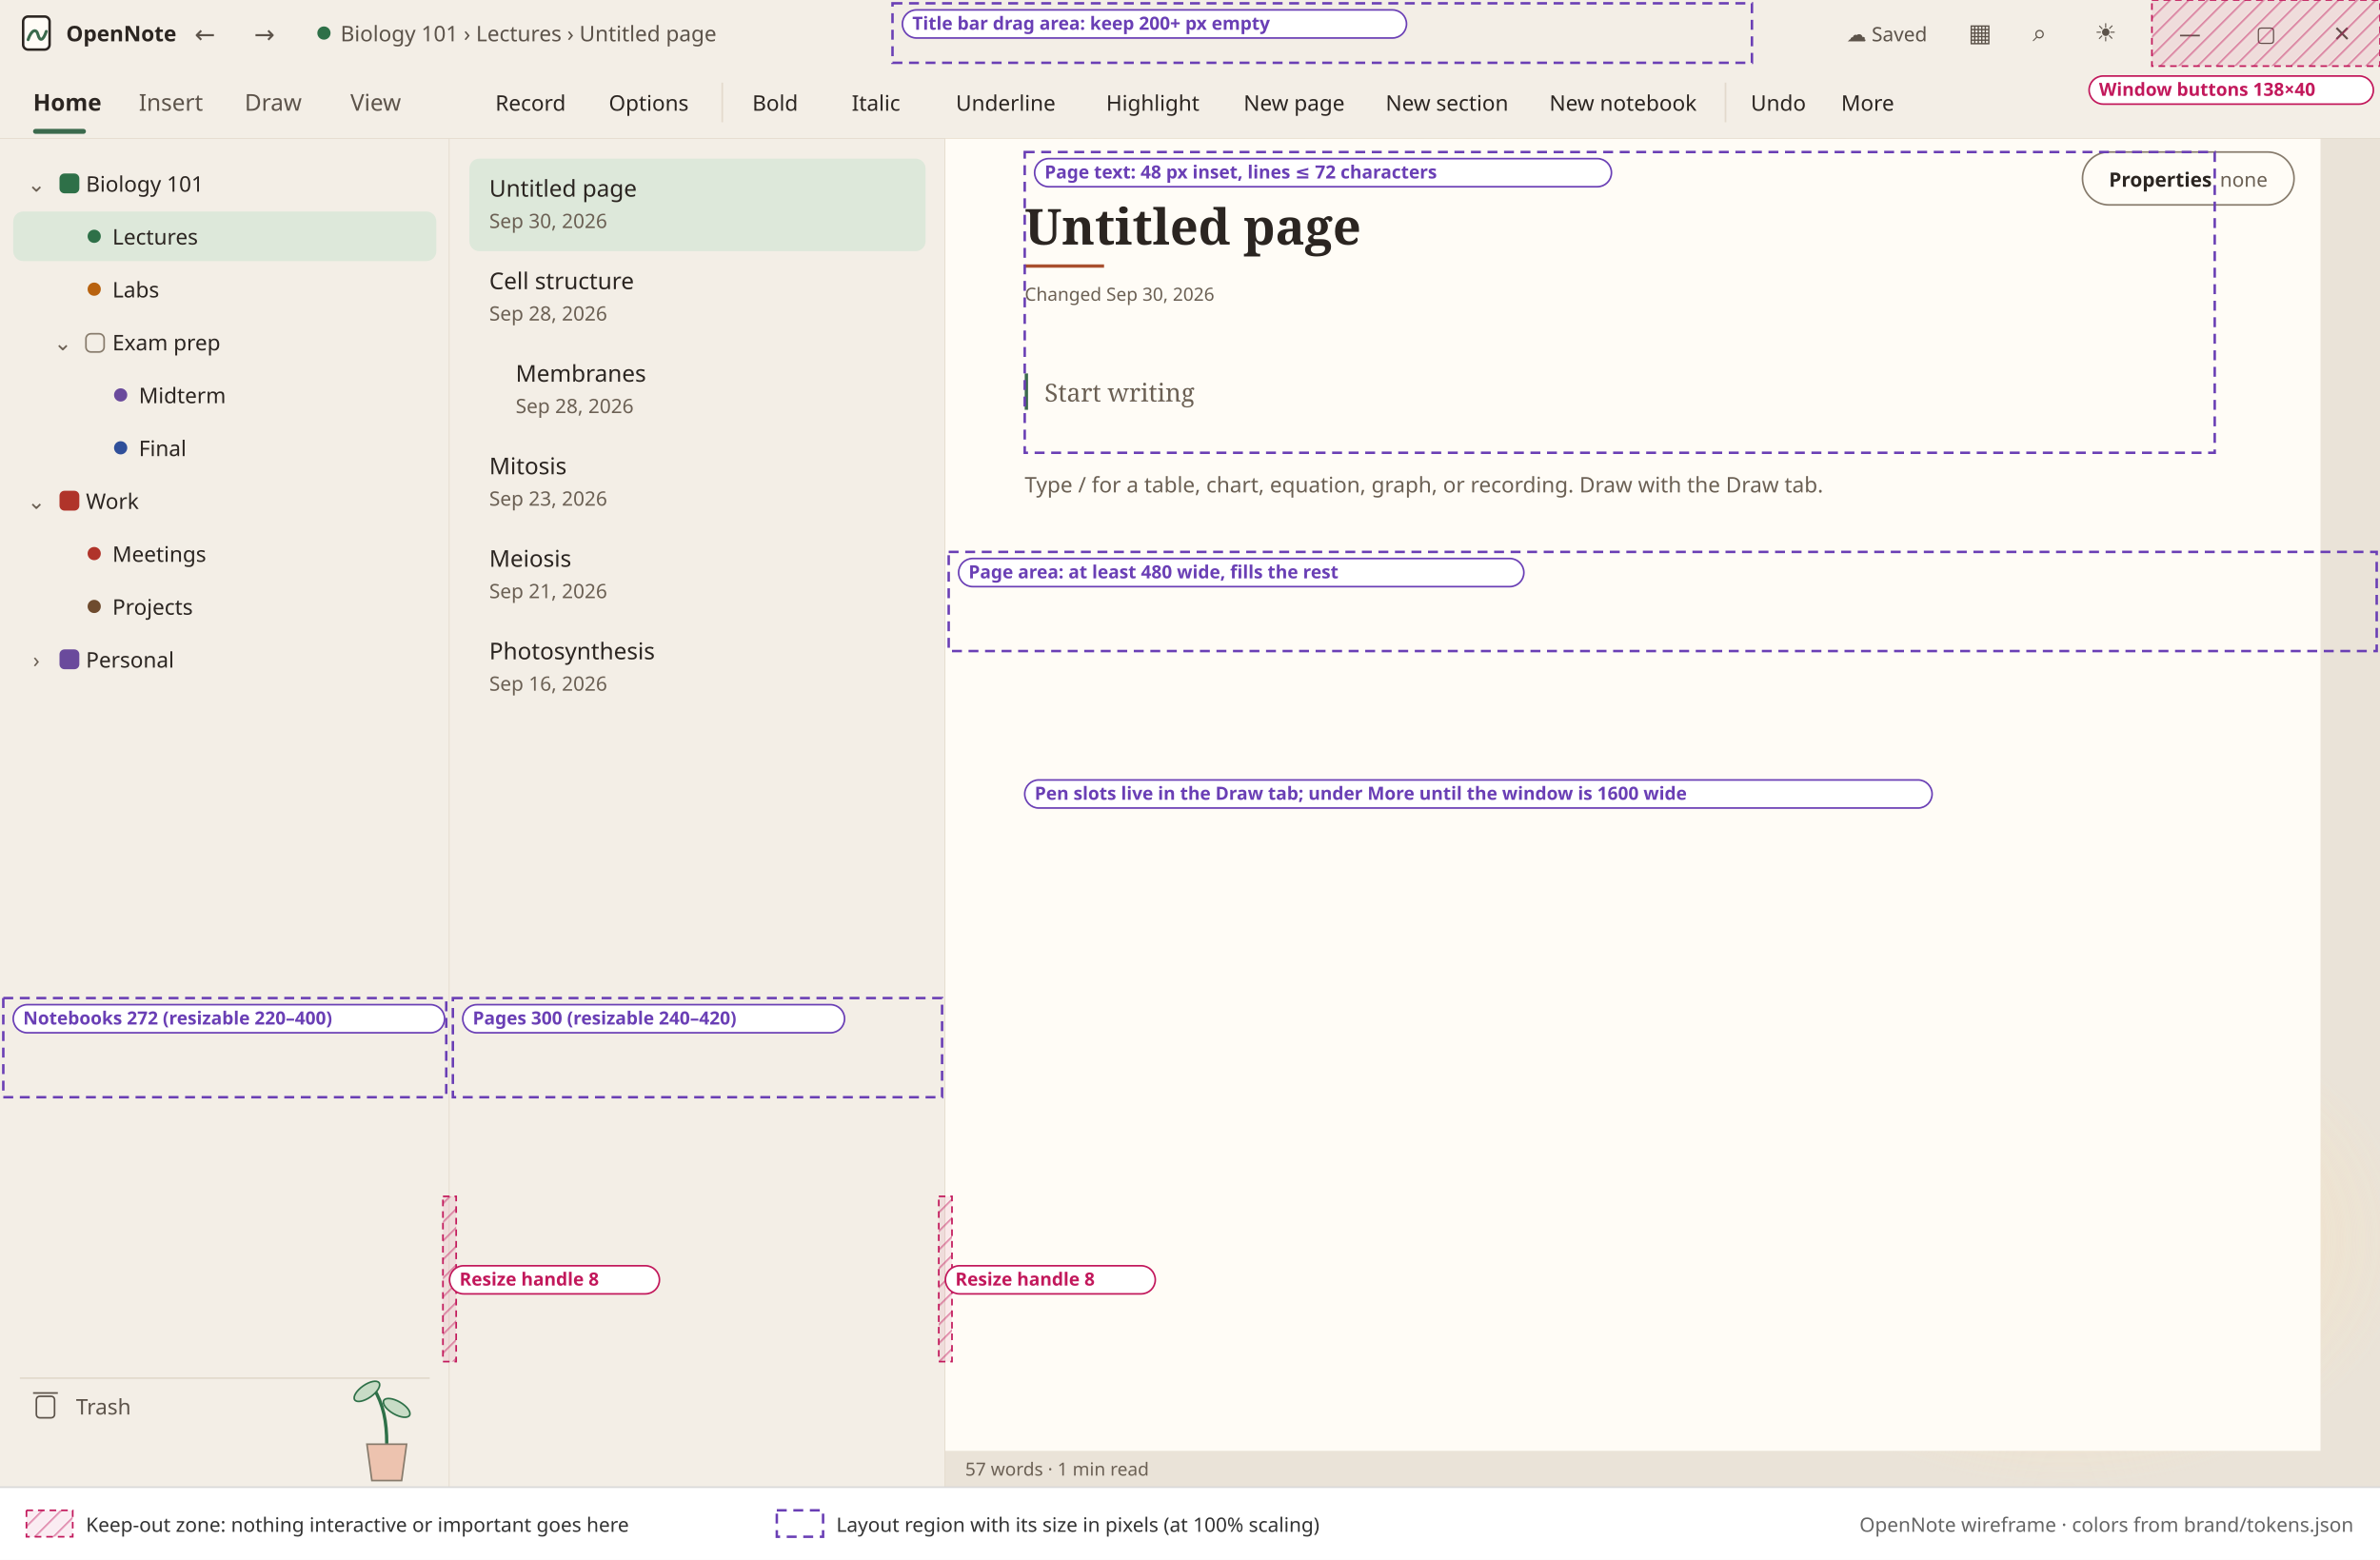
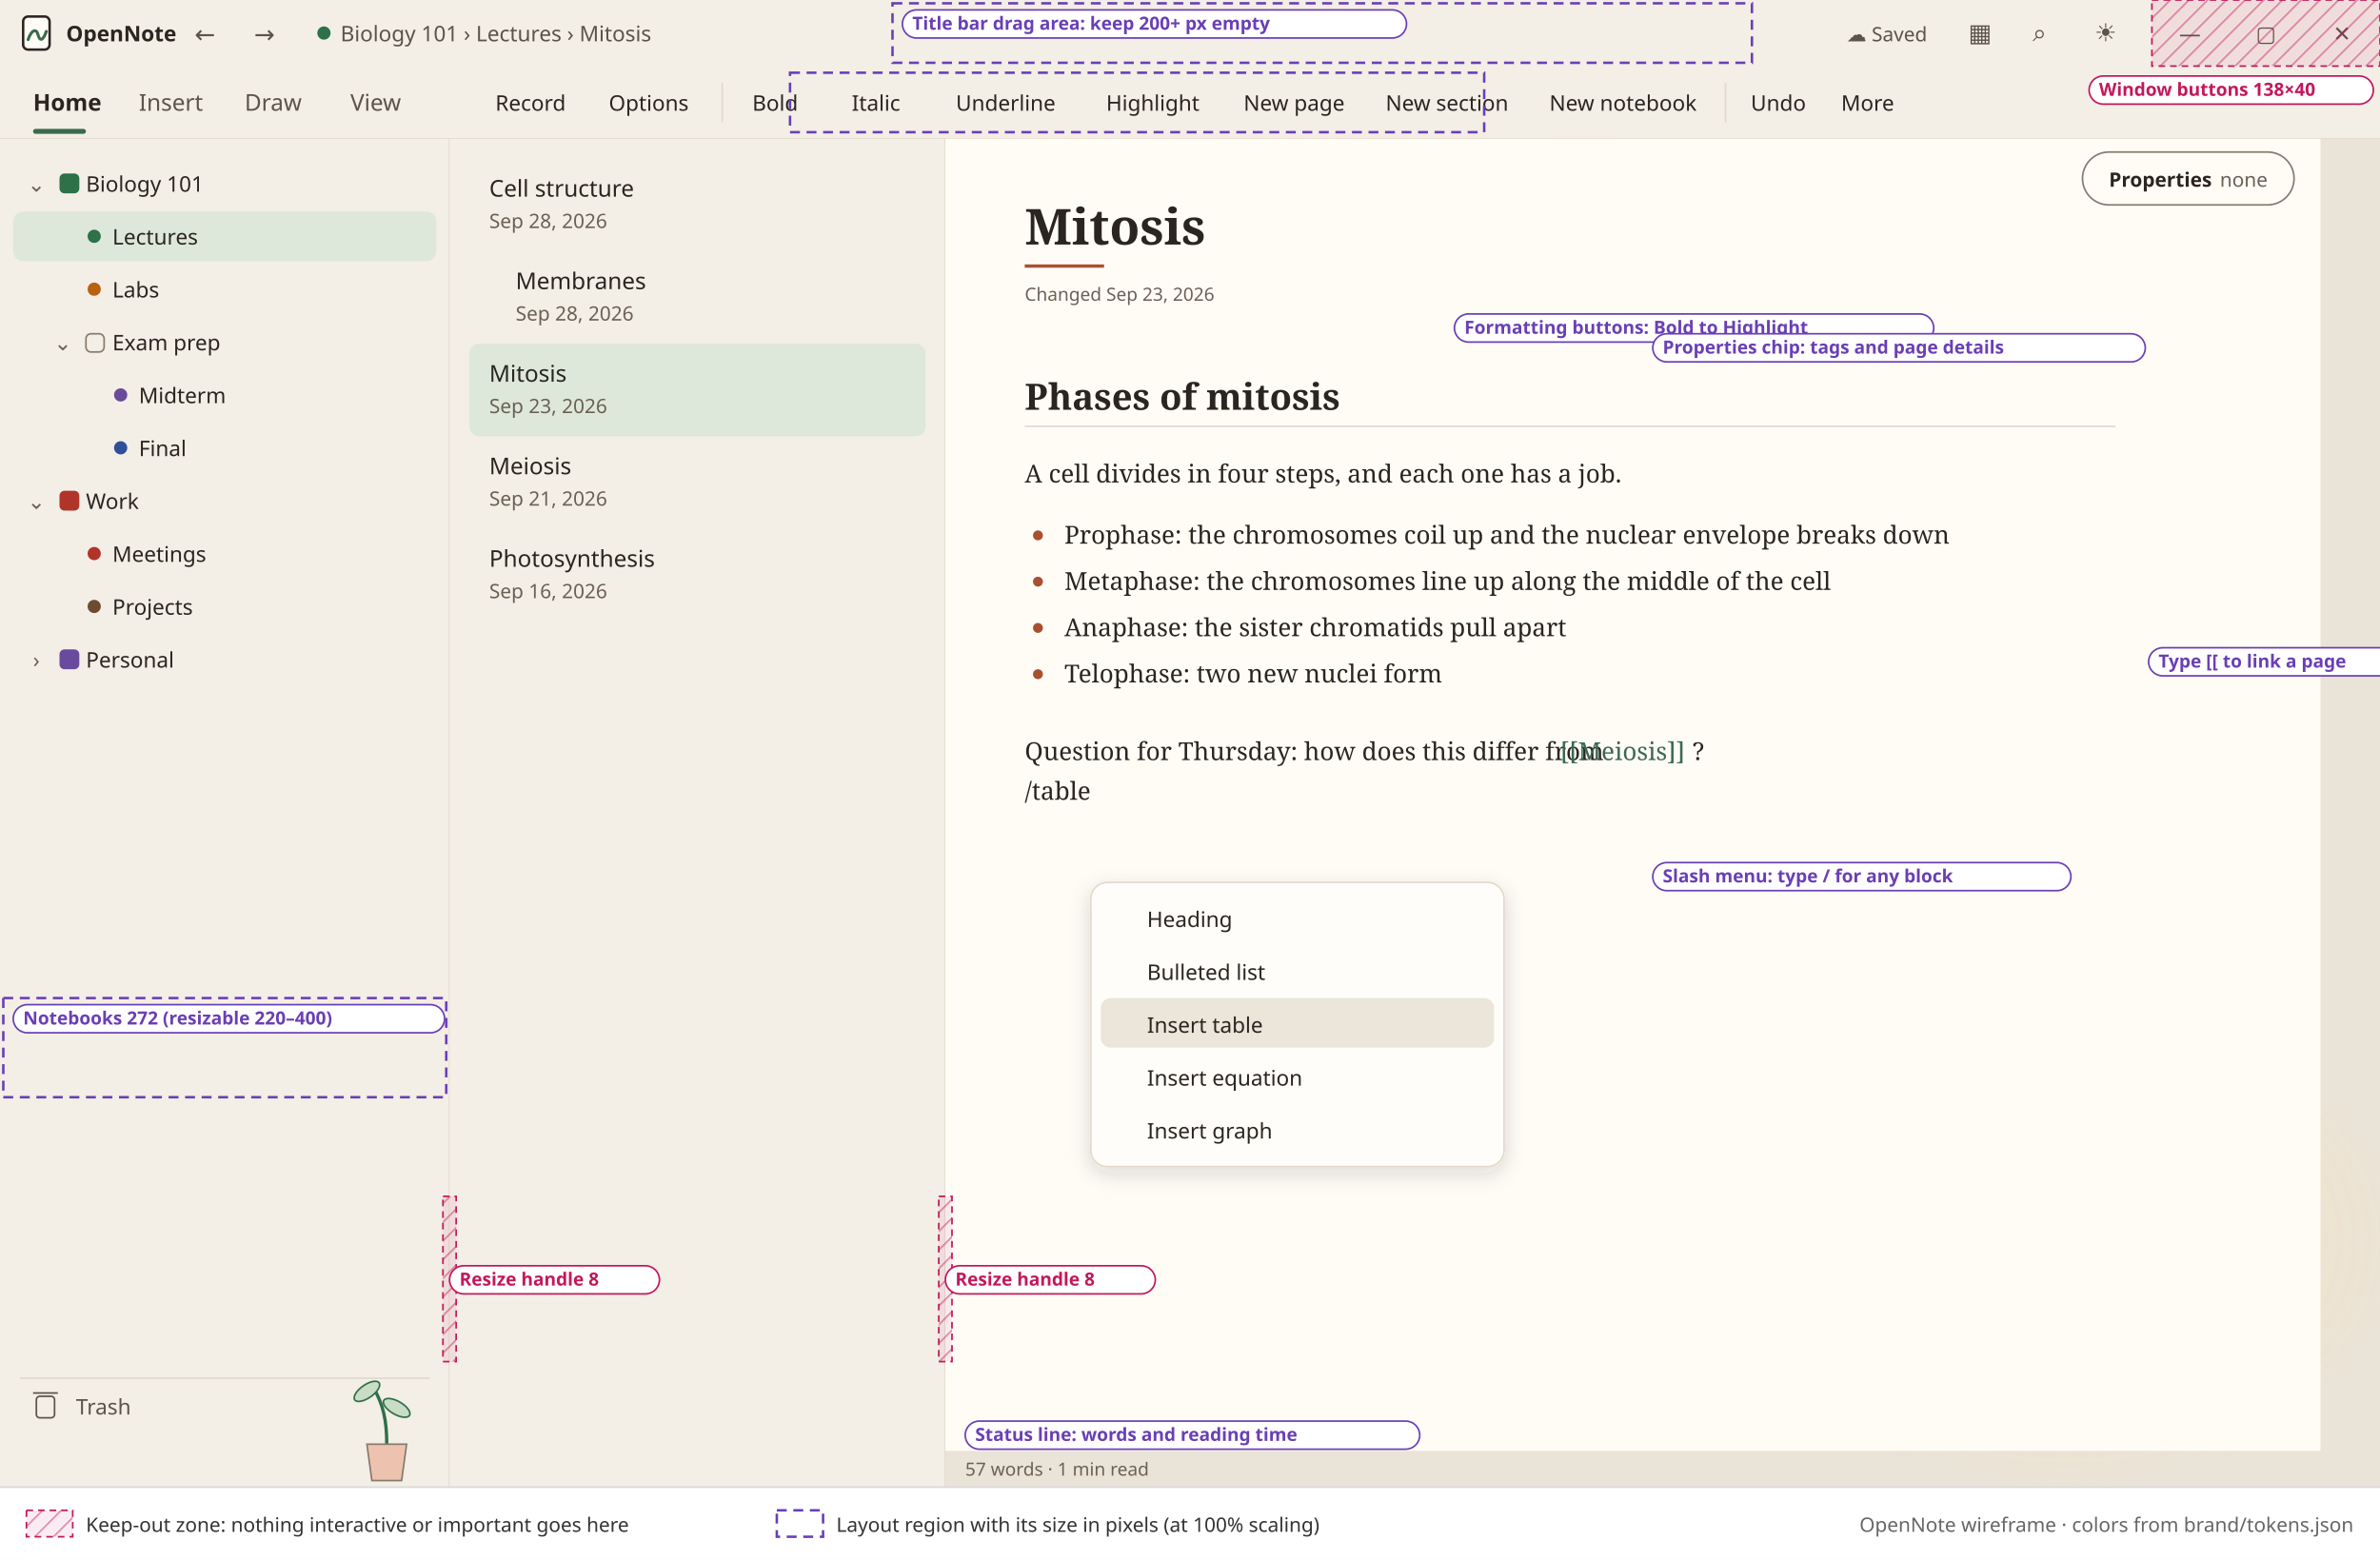
<svg xmlns="http://www.w3.org/2000/svg" viewBox="0 0 1440 944" width="1440" height="944" role="img">
  <defs>
    <pattern id="hatch" width="8" height="8" patternUnits="userSpaceOnUse" patternTransform="rotate(45)">
      <rect width="8" height="8" fill="#C2185B" fill-opacity="0.08" />
      <line x1="0" y1="0" x2="0" y2="8" stroke="#C2185B" stroke-opacity="0.45" stroke-width="2" />
    </pattern>
    <filter id="shadow" x="-10%" y="-10%" width="120%" height="130%">
      <feDropShadow dx="0" dy="4" stdDeviation="6" flood-color="#2B2521" flood-opacity="0.16" />
    </filter>
  </defs>
  <rect x="0" y="0" width="1440" height="900" rx="0" fill="#F3EEE6" />
  <rect x="0" y="0" width="1440" height="40" rx="0" fill="#F3EEE6" />
  <rect x="14" y="10" width="16" height="20" rx="3" fill="#FFFCF6" stroke="#2B2521" stroke-width="1.5" />
  <path d="M17 24c2-6 5-7 6-3s3 4 5-2" fill="none" stroke-linecap="round" stroke-linejoin="round" stroke="#3B6A4D" stroke-width="1.8" />
  <text x="40" y="25" font-size="13" font-weight="600" fill="#2B2521" text-anchor="start" font-family="'Atkinson Hyperlegible Next', 'Segoe UI', system-ui, sans-serif">OpenNote</text>
  <text x="124" y="26" font-size="15" font-weight="400" fill="#5C534A" text-anchor="middle" font-family="'Atkinson Hyperlegible Next', 'Segoe UI', system-ui, sans-serif">←</text>
  <text x="160" y="26" font-size="15" font-weight="400" fill="#5C534A" text-anchor="middle" font-family="'Atkinson Hyperlegible Next', 'Segoe UI', system-ui, sans-serif">→</text>
  <circle cx="196" cy="20" r="4" fill="#2E7048" />
-   <text x="206" y="25" font-size="13" font-weight="400" fill="#5C534A" text-anchor="start" font-family="'Atkinson Hyperlegible Next', 'Segoe UI', system-ui, sans-serif">Biology 101 › Lectures › Untitled page</text>
+   <text x="206" y="25" font-size="13" font-weight="400" fill="#5C534A" text-anchor="start" font-family="'Atkinson Hyperlegible Next', 'Segoe UI', system-ui, sans-serif">Biology 101 › Lectures › Mitosis</text>
  <text x="1166" y="25" font-size="12" font-weight="400" fill="#5C534A" text-anchor="end" font-family="'Atkinson Hyperlegible Next', 'Segoe UI', system-ui, sans-serif">☁ Saved</text>
  <text x="1198" y="25" font-size="15" font-weight="400" fill="#5C534A" text-anchor="middle" font-family="'Atkinson Hyperlegible Next', 'Segoe UI', system-ui, sans-serif">▦</text>
  <text x="1234" y="25" font-size="15" font-weight="400" fill="#5C534A" text-anchor="middle" font-family="'Atkinson Hyperlegible Next', 'Segoe UI', system-ui, sans-serif">⌕</text>
  <text x="1274" y="25" font-size="15" font-weight="400" fill="#5C534A" text-anchor="middle" font-family="'Atkinson Hyperlegible Next', 'Segoe UI', system-ui, sans-serif">☀</text>
  <text x="1325" y="25" font-size="13" font-weight="400" fill="#5C534A" text-anchor="middle" font-family="'Atkinson Hyperlegible Next', 'Segoe UI', system-ui, sans-serif">—</text>
  <text x="1371" y="25" font-size="13" font-weight="400" fill="#5C534A" text-anchor="middle" font-family="'Atkinson Hyperlegible Next', 'Segoe UI', system-ui, sans-serif">▢</text>
  <text x="1417" y="25" font-size="13" font-weight="400" fill="#5C534A" text-anchor="middle" font-family="'Atkinson Hyperlegible Next', 'Segoe UI', system-ui, sans-serif">✕</text>
  <rect x="0" y="40" width="1440" height="44" rx="0" fill="#F3EEE6" />
  <line x1="0" y1="84" x2="1440" y2="84" stroke="#E3DACC" />
  <text x="20" y="67" font-size="14" font-weight="600" fill="#2B2521" text-anchor="start" font-family="'Atkinson Hyperlegible Next', 'Segoe UI', system-ui, sans-serif">Home</text>
  <rect x="20" y="78" width="32" height="3" rx="1.5" fill="#3B6A4D" />
  <text x="84" y="67" font-size="14" font-weight="400" fill="#5C534A" text-anchor="start" font-family="'Atkinson Hyperlegible Next', 'Segoe UI', system-ui, sans-serif">Insert</text>
  <text x="148" y="67" font-size="14" font-weight="400" fill="#5C534A" text-anchor="start" font-family="'Atkinson Hyperlegible Next', 'Segoe UI', system-ui, sans-serif">Draw</text>
  <text x="212" y="67" font-size="14" font-weight="400" fill="#5C534A" text-anchor="start" font-family="'Atkinson Hyperlegible Next', 'Segoe UI', system-ui, sans-serif">View</text>
  <g data-fit="6" data-center="both">
    <rect x="290" y="48" width="62" height="28" rx="8" fill="none" />
    <text x="321" y="67" font-size="13" font-weight="400" fill="#2B2521" text-anchor="middle" font-family="'Atkinson Hyperlegible Next', 'Segoe UI', system-ui, sans-serif">Record</text>
  </g>
  <g data-fit="6" data-center="both">
    <rect x="358" y="48" width="69" height="28" rx="8" fill="none" />
    <text x="392.5" y="67" font-size="13" font-weight="400" fill="#2B2521" text-anchor="middle" font-family="'Atkinson Hyperlegible Next', 'Segoe UI', system-ui, sans-serif">Options</text>
  </g>
  <line x1="437" y1="50" x2="437" y2="74" stroke="#E3DACC" />
  <g data-fit="6" data-center="both">
    <rect x="445" y="48" width="48" height="28" rx="8" fill="none" />
    <text x="469" y="67" font-size="13" font-weight="400" fill="#2B2521" text-anchor="middle" font-family="'Atkinson Hyperlegible Next', 'Segoe UI', system-ui, sans-serif">Bold</text>
  </g>
  <g data-fit="6" data-center="both">
    <rect x="499" y="48" width="62" height="28" rx="8" fill="none" />
    <text x="530" y="67" font-size="13" font-weight="400" fill="#2B2521" text-anchor="middle" font-family="'Atkinson Hyperlegible Next', 'Segoe UI', system-ui, sans-serif">Italic</text>
  </g>
  <g data-fit="6" data-center="both">
    <rect x="567" y="48" width="83" height="28" rx="8" fill="none" />
    <text x="608.5" y="67" font-size="13" font-weight="400" fill="#2B2521" text-anchor="middle" font-family="'Atkinson Hyperlegible Next', 'Segoe UI', system-ui, sans-serif">Underline</text>
  </g>
  <g data-fit="6" data-center="both">
    <rect x="656" y="48" width="83" height="28" rx="8" fill="none" />
    <text x="697.5" y="67" font-size="13" font-weight="400" fill="#2B2521" text-anchor="middle" font-family="'Atkinson Hyperlegible Next', 'Segoe UI', system-ui, sans-serif">Highlight</text>
  </g>
  <g data-fit="6" data-center="both">
    <rect x="745" y="48" width="76" height="28" rx="8" fill="none" />
    <text x="783" y="67" font-size="13" font-weight="400" fill="#2B2521" text-anchor="middle" font-family="'Atkinson Hyperlegible Next', 'Segoe UI', system-ui, sans-serif">New page</text>
  </g>
  <g data-fit="6" data-center="both">
    <rect x="827" y="48" width="97" height="28" rx="8" fill="none" />
    <text x="875.5" y="67" font-size="13" font-weight="400" fill="#2B2521" text-anchor="middle" font-family="'Atkinson Hyperlegible Next', 'Segoe UI', system-ui, sans-serif">New section</text>
  </g>
  <g data-fit="6" data-center="both">
    <rect x="930" y="48" width="104" height="28" rx="8" fill="none" />
    <text x="982" y="67" font-size="13" font-weight="400" fill="#2B2521" text-anchor="middle" font-family="'Atkinson Hyperlegible Next', 'Segoe UI', system-ui, sans-serif">New notebook</text>
  </g>
  <line x1="1044" y1="50" x2="1044" y2="74" stroke="#E3DACC" />
  <g data-fit="6" data-center="both">
    <rect x="1052" y="48" width="48" height="28" rx="8" fill="none" />
    <text x="1076" y="67" font-size="13" font-weight="400" fill="#2B2521" text-anchor="middle" font-family="'Atkinson Hyperlegible Next', 'Segoe UI', system-ui, sans-serif">Undo</text>
  </g>
  <g data-fit="6" data-center="both">
    <rect x="1106" y="48" width="48" height="28" rx="8" fill="none" />
    <text x="1130" y="67" font-size="13" font-weight="400" fill="#2B2521" text-anchor="middle" font-family="'Atkinson Hyperlegible Next', 'Segoe UI', system-ui, sans-serif">More</text>
  </g>
  <rect x="0" y="84" width="272" height="816" rx="0" fill="#F3EEE6" />
  <line x1="272" y1="84" x2="272" y2="900" stroke="#E3DACC" />
  <text x="22" y="116" font-size="13" font-weight="400" fill="#6B6054" text-anchor="middle" font-family="'Atkinson Hyperlegible Next', 'Segoe UI', system-ui, sans-serif">⌄</text>
  <rect x="36" y="105" width="12" height="12" rx="3" fill="#2E7048" />
  <text x="52" y="116" font-size="13" font-weight="400" fill="#2B2521" text-anchor="start" font-family="'Atkinson Hyperlegible Next', 'Segoe UI', system-ui, sans-serif">Biology 101</text>
  <rect x="8" y="128" width="256" height="30" rx="6" fill="#DDE8DA" />
  <circle cx="57" cy="143" r="4" fill="#2E7048" />
  <text x="68" y="148" font-size="13" font-weight="400" fill="#2B2521" text-anchor="start" font-family="'Atkinson Hyperlegible Next', 'Segoe UI', system-ui, sans-serif">Lectures</text>
  <circle cx="57" cy="175" r="4" fill="#B8620F" />
  <text x="68" y="180" font-size="13" font-weight="400" fill="#2B2521" text-anchor="start" font-family="'Atkinson Hyperlegible Next', 'Segoe UI', system-ui, sans-serif">Labs</text>
  <text x="38" y="212" font-size="13" font-weight="400" fill="#6B6054" text-anchor="middle" font-family="'Atkinson Hyperlegible Next', 'Segoe UI', system-ui, sans-serif">⌄</text>
  <rect x="52" y="202" width="11" height="11" rx="3" fill="none" stroke="#877B6C" stroke-width="1" />
  <text x="68" y="212" font-size="13" font-weight="400" fill="#2B2521" text-anchor="start" font-family="'Atkinson Hyperlegible Next', 'Segoe UI', system-ui, sans-serif">Exam prep</text>
  <circle cx="73" cy="239" r="4" fill="#6A4A9C" />
  <text x="84" y="244" font-size="13" font-weight="400" fill="#2B2521" text-anchor="start" font-family="'Atkinson Hyperlegible Next', 'Segoe UI', system-ui, sans-serif">Midterm</text>
  <circle cx="73" cy="271" r="4" fill="#2F4F9A" />
  <text x="84" y="276" font-size="13" font-weight="400" fill="#2B2521" text-anchor="start" font-family="'Atkinson Hyperlegible Next', 'Segoe UI', system-ui, sans-serif">Final</text>
  <text x="22" y="308" font-size="13" font-weight="400" fill="#6B6054" text-anchor="middle" font-family="'Atkinson Hyperlegible Next', 'Segoe UI', system-ui, sans-serif">⌄</text>
  <rect x="36" y="297" width="12" height="12" rx="3" fill="#B0342A" />
  <text x="52" y="308" font-size="13" font-weight="400" fill="#2B2521" text-anchor="start" font-family="'Atkinson Hyperlegible Next', 'Segoe UI', system-ui, sans-serif">Work</text>
  <circle cx="57" cy="335" r="4" fill="#B0342A" />
  <text x="68" y="340" font-size="13" font-weight="400" fill="#2B2521" text-anchor="start" font-family="'Atkinson Hyperlegible Next', 'Segoe UI', system-ui, sans-serif">Meetings</text>
  <circle cx="57" cy="367" r="4" fill="#6E4B2E" />
  <text x="68" y="372" font-size="13" font-weight="400" fill="#2B2521" text-anchor="start" font-family="'Atkinson Hyperlegible Next', 'Segoe UI', system-ui, sans-serif">Projects</text>
  <text x="22" y="404" font-size="13" font-weight="400" fill="#6B6054" text-anchor="middle" font-family="'Atkinson Hyperlegible Next', 'Segoe UI', system-ui, sans-serif">›</text>
  <rect x="36" y="393" width="12" height="12" rx="3" fill="#6A4A9C" />
  <text x="52" y="404" font-size="13" font-weight="400" fill="#2B2521" text-anchor="start" font-family="'Atkinson Hyperlegible Next', 'Segoe UI', system-ui, sans-serif">Personal</text>
  <line x1="12" y1="834" x2="260" y2="834" stroke="#E3DACC" />
  <rect x="22" y="845" width="11" height="13" rx="2" fill="none" stroke="#5C534A" stroke-width="1" />
  <line x1="20" y1="843" x2="35" y2="843" stroke="#5C534A" />
  <text x="46" y="856" font-size="13" font-weight="400" fill="#5C534A" text-anchor="start" font-family="'Atkinson Hyperlegible Next', 'Segoe UI', system-ui, sans-serif">Trash</text>
  <path d="M234 874c0-14-2-24-8-34" fill="none" stroke-linecap="round" stroke-linejoin="round" stroke="#2E7048" stroke-width="2" />
  <ellipse cx="222" cy="842" rx="9" ry="4" transform="rotate(-35 222 842)" fill="#C8DCC6" stroke="#2E7048" />
  <ellipse cx="240" cy="852" rx="9" ry="4" transform="rotate(30 240 852)" fill="#C8DCC6" stroke="#2E7048" />
  <path d="M222 874h24l-3 22h-18z" fill="#EDC3AF" stroke="#877B6C" />
  <rect x="272" y="84" width="300" height="816" rx="0" fill="#F3EEE6" />
  <line x1="572" y1="84" x2="572" y2="900" stroke="#E3DACC" />
-   <rect x="284" y="96" width="276" height="56" rx="6" fill="#DDE8DA" />
-   <text x="296" y="119" font-size="14" font-weight="500" fill="#2B2521" text-anchor="start" font-family="'Atkinson Hyperlegible Next', 'Segoe UI', system-ui, sans-serif">Untitled page</text>
-   <text x="296" y="138" font-size="12" font-weight="400" fill="#6B6054" text-anchor="start" font-family="'Atkinson Hyperlegible Next', 'Segoe UI', system-ui, sans-serif">Sep 30, 2026</text>
-   <text x="296" y="175" font-size="14" font-weight="500" fill="#2B2521" text-anchor="start" font-family="'Atkinson Hyperlegible Next', 'Segoe UI', system-ui, sans-serif">Cell structure</text>
-   <text x="296" y="194" font-size="12" font-weight="400" fill="#6B6054" text-anchor="start" font-family="'Atkinson Hyperlegible Next', 'Segoe UI', system-ui, sans-serif">Sep 28, 2026</text>
-   <text x="312" y="231" font-size="14" font-weight="500" fill="#2B2521" text-anchor="start" font-family="'Atkinson Hyperlegible Next', 'Segoe UI', system-ui, sans-serif">Membranes</text>
-   <text x="312" y="250" font-size="12" font-weight="400" fill="#6B6054" text-anchor="start" font-family="'Atkinson Hyperlegible Next', 'Segoe UI', system-ui, sans-serif">Sep 28, 2026</text>
-   <text x="296" y="287" font-size="14" font-weight="500" fill="#2B2521" text-anchor="start" font-family="'Atkinson Hyperlegible Next', 'Segoe UI', system-ui, sans-serif">Mitosis</text>
-   <text x="296" y="306" font-size="12" font-weight="400" fill="#6B6054" text-anchor="start" font-family="'Atkinson Hyperlegible Next', 'Segoe UI', system-ui, sans-serif">Sep 23, 2026</text>
-   <text x="296" y="343" font-size="14" font-weight="500" fill="#2B2521" text-anchor="start" font-family="'Atkinson Hyperlegible Next', 'Segoe UI', system-ui, sans-serif">Meiosis</text>
-   <text x="296" y="362" font-size="12" font-weight="400" fill="#6B6054" text-anchor="start" font-family="'Atkinson Hyperlegible Next', 'Segoe UI', system-ui, sans-serif">Sep 21, 2026</text>
-   <text x="296" y="399" font-size="14" font-weight="500" fill="#2B2521" text-anchor="start" font-family="'Atkinson Hyperlegible Next', 'Segoe UI', system-ui, sans-serif">Photosynthesis</text>
-   <text x="296" y="418" font-size="12" font-weight="400" fill="#6B6054" text-anchor="start" font-family="'Atkinson Hyperlegible Next', 'Segoe UI', system-ui, sans-serif">Sep 16, 2026</text>
+   <text x="296" y="119" font-size="14" font-weight="500" fill="#2B2521" text-anchor="start" font-family="'Atkinson Hyperlegible Next', 'Segoe UI', system-ui, sans-serif">Cell structure</text>
+   <text x="296" y="138" font-size="12" font-weight="400" fill="#6B6054" text-anchor="start" font-family="'Atkinson Hyperlegible Next', 'Segoe UI', system-ui, sans-serif">Sep 28, 2026</text>
+   <text x="312" y="175" font-size="14" font-weight="500" fill="#2B2521" text-anchor="start" font-family="'Atkinson Hyperlegible Next', 'Segoe UI', system-ui, sans-serif">Membranes</text>
+   <text x="312" y="194" font-size="12" font-weight="400" fill="#6B6054" text-anchor="start" font-family="'Atkinson Hyperlegible Next', 'Segoe UI', system-ui, sans-serif">Sep 28, 2026</text>
+   <rect x="284" y="208" width="276" height="56" rx="6" fill="#DDE8DA" />
+   <text x="296" y="231" font-size="14" font-weight="500" fill="#2B2521" text-anchor="start" font-family="'Atkinson Hyperlegible Next', 'Segoe UI', system-ui, sans-serif">Mitosis</text>
+   <text x="296" y="250" font-size="12" font-weight="400" fill="#6B6054" text-anchor="start" font-family="'Atkinson Hyperlegible Next', 'Segoe UI', system-ui, sans-serif">Sep 23, 2026</text>
+   <text x="296" y="287" font-size="14" font-weight="500" fill="#2B2521" text-anchor="start" font-family="'Atkinson Hyperlegible Next', 'Segoe UI', system-ui, sans-serif">Meiosis</text>
+   <text x="296" y="306" font-size="12" font-weight="400" fill="#6B6054" text-anchor="start" font-family="'Atkinson Hyperlegible Next', 'Segoe UI', system-ui, sans-serif">Sep 21, 2026</text>
+   <text x="296" y="343" font-size="14" font-weight="500" fill="#2B2521" text-anchor="start" font-family="'Atkinson Hyperlegible Next', 'Segoe UI', system-ui, sans-serif">Photosynthesis</text>
+   <text x="296" y="362" font-size="12" font-weight="400" fill="#6B6054" text-anchor="start" font-family="'Atkinson Hyperlegible Next', 'Segoe UI', system-ui, sans-serif">Sep 16, 2026</text>
  <defs>
-     <radialGradient id="ambient4" cx="0" cy="0" r="1" gradientUnits="userSpaceOnUse" gradientTransform="translate(572 84) scale(608 653)">
+     <radialGradient id="ambient14" cx="0" cy="0" r="1" gradientUnits="userSpaceOnUse" gradientTransform="translate(572 84) scale(608 653)">
      <stop offset="0" stop-color="#FFF0D4" />
      <stop offset="1" stop-color="#FFF0D4" stop-opacity="0" />
    </radialGradient>
-     <radialGradient id="ambient4p">
+     <radialGradient id="ambient14p">
      <stop offset="0" stop-color="#FCE4B8" />
      <stop offset="1" stop-color="#FCE4B8" stop-opacity="0" />
    </radialGradient>
  </defs>
  <rect x="572" y="84" width="868" height="816" rx="0" fill="#EAE3D8" />
-   <rect x="572" y="84" width="868" height="816" fill="url(#ambient4)" />
-   <ellipse cx="1250" cy="750" rx="210" ry="150" fill="url(#ambient4p)" opacity="0.9" />
+   <rect x="572" y="84" width="868" height="816" fill="url(#ambient14)" />
+   <ellipse cx="1250" cy="750" rx="210" ry="150" fill="url(#ambient14p)" opacity="0.9" />
  <rect x="572" y="84" width="832" height="794" rx="0" fill="#FFFCF6" />
  <text x="584" y="893" font-size="11" font-weight="400" fill="#6B6054" text-anchor="start" font-family="'Atkinson Hyperlegible Next', 'Segoe UI', system-ui, sans-serif">57 words · 1 min read</text>
  <rect x="1260" y="92" width="128" height="32" rx="16" fill="#FFFCF6" stroke="#877B6C" stroke-width="1" />
  <text x="1276" y="113" font-size="12" font-weight="600" fill="#2B2521" text-anchor="start" font-family="'Atkinson Hyperlegible Next', 'Segoe UI', system-ui, sans-serif">Properties</text>
  <text x="1372" y="113" font-size="12" font-weight="400" fill="#6B6054" text-anchor="end" font-family="'Atkinson Hyperlegible Next', 'Segoe UI', system-ui, sans-serif">none</text>
-   <text x="620" y="148" font-size="30" font-weight="700" fill="#2B2521" text-anchor="start" font-family="Literata, Cambria, Georgia, serif">Untitled page</text>
+   <text x="620" y="148" font-size="30" font-weight="700" fill="#2B2521" text-anchor="start" font-family="Literata, Cambria, Georgia, serif">Mitosis</text>
  <rect x="620" y="160" width="48" height="2" rx="0" fill="#A9502F" />
-   <text x="620" y="182" font-size="11" font-weight="400" fill="#6B6054" text-anchor="start" font-family="'Atkinson Hyperlegible Next', 'Segoe UI', system-ui, sans-serif">Changed Sep 30, 2026</text>
-   <rect x="620" y="226" width="2" height="22" rx="0" fill="#3B6A4D" />
-   <text x="632" y="243" font-size="15" font-weight="400" fill="#6B6054" text-anchor="start" font-family="Literata, Cambria, Georgia, serif">Start writing</text>
-   <text x="620" y="298" font-size="13" font-weight="400" fill="#6B6054" text-anchor="start" font-family="'Atkinson Hyperlegible Next', 'Segoe UI', system-ui, sans-serif">Type / for a table, chart, equation, graph, or recording. Draw with the Draw tab.</text>
+   <text x="620" y="182" font-size="11" font-weight="400" fill="#6B6054" text-anchor="start" font-family="'Atkinson Hyperlegible Next', 'Segoe UI', system-ui, sans-serif">Changed Sep 23, 2026</text>
+   <text x="620" y="248" font-size="22" font-weight="700" fill="#2B2521" text-anchor="start" font-family="Literata, Cambria, Georgia, serif">Phases of mitosis</text>
+   <line x1="620" y1="258" x2="1280" y2="258" stroke="#E3DACC" />
+   <text x="620" y="292" font-size="15" font-weight="400" fill="#2B2521" text-anchor="start" font-family="Literata, Cambria, Georgia, serif">A cell divides in four steps, and each one has a job.</text>
+   <circle cx="628" cy="324" r="3" fill="#A9502F" />
+   <text x="644" y="329" font-size="15" font-weight="400" fill="#2B2521" text-anchor="start" font-family="Literata, Cambria, Georgia, serif">Prophase: the chromosomes coil up and the nuclear envelope breaks down</text>
+   <circle cx="628" cy="352" r="3" fill="#A9502F" />
+   <text x="644" y="357" font-size="15" font-weight="400" fill="#2B2521" text-anchor="start" font-family="Literata, Cambria, Georgia, serif">Metaphase: the chromosomes line up along the middle of the cell</text>
+   <circle cx="628" cy="380" r="3" fill="#A9502F" />
+   <text x="644" y="385" font-size="15" font-weight="400" fill="#2B2521" text-anchor="start" font-family="Literata, Cambria, Georgia, serif">Anaphase: the sister chromatids pull apart</text>
+   <circle cx="628" cy="408" r="3" fill="#A9502F" />
+   <text x="644" y="413" font-size="15" font-weight="400" fill="#2B2521" text-anchor="start" font-family="Literata, Cambria, Georgia, serif">Telophase: two new nuclei form</text>
+   <text x="620" y="460" font-size="15" font-weight="400" fill="#2B2521" text-anchor="start" font-family="Literata, Cambria, Georgia, serif">Question for Thursday: how does this differ from</text>
+   <text x="944" y="460" font-size="15" font-weight="400" fill="#3B6A4D" text-anchor="start" font-family="Literata, Cambria, Georgia, serif">[[Meiosis]]</text>
+   <text x="1024" y="460" font-size="15" font-weight="400" fill="#2B2521" text-anchor="start" font-family="Literata, Cambria, Georgia, serif">?</text>
+   <text x="620" y="484" font-size="15" font-weight="400" fill="#2B2521" text-anchor="start" font-family="Literata, Cambria, Georgia, serif">/table</text>
+   <rect x="660" y="534" width="250" height="172" rx="10" fill="#FFFDF9" stroke="#E3DACC" stroke-width="1" filter="url(#shadow)" />
+   <text x="694" y="561" font-size="13" font-weight="400" fill="#2B2521" text-anchor="start" font-family="'Atkinson Hyperlegible Next', 'Segoe UI', system-ui, sans-serif">Heading</text>
+   <text x="694" y="593" font-size="13" font-weight="400" fill="#2B2521" text-anchor="start" font-family="'Atkinson Hyperlegible Next', 'Segoe UI', system-ui, sans-serif">Bulleted list</text>
+   <rect x="666" y="604" width="238" height="30" rx="6" fill="#ECE5DA" />
+   <text x="694" y="625" font-size="13" font-weight="400" fill="#2B2521" text-anchor="start" font-family="'Atkinson Hyperlegible Next', 'Segoe UI', system-ui, sans-serif">Insert table</text>
+   <text x="694" y="657" font-size="13" font-weight="400" fill="#2B2521" text-anchor="start" font-family="'Atkinson Hyperlegible Next', 'Segoe UI', system-ui, sans-serif">Insert equation</text>
+   <text x="694" y="689" font-size="13" font-weight="400" fill="#2B2521" text-anchor="start" font-family="'Atkinson Hyperlegible Next', 'Segoe UI', system-ui, sans-serif">Insert graph</text>
  <g pointer-events="none">
    <rect x="1302" y="0" width="138" height="40" rx="0" fill="url(#hatch)" stroke="#C2185B" stroke-width="1" stroke-dasharray="4 3" />
  </g>
  <g data-fit="4" pointer-events="none">
    <rect x="1264" y="46" width="172" height="17" rx="8.5" fill="#FFFFFF" stroke="#C2185B" stroke-width="1" />
    <text x="1270" y="58" font-size="11" font-weight="600" fill="#C2185B" text-anchor="start" font-family="'Atkinson Hyperlegible Next', 'Segoe UI', system-ui, sans-serif">Window buttons 138×40</text>
  </g>
  <g pointer-events="none">
    <rect x="540" y="2" width="520" height="36" rx="0" fill="none" stroke="#6A3FB5" stroke-width="1.5" stroke-dasharray="6 4" />
  </g>
  <g data-fit="4" pointer-events="none">
    <rect x="546" y="6" width="305" height="17" rx="8.5" fill="#FFFFFF" stroke="#6A3FB5" stroke-width="1" />
    <text x="552" y="18" font-size="11" font-weight="600" fill="#6A3FB5" text-anchor="start" font-family="'Atkinson Hyperlegible Next', 'Segoe UI', system-ui, sans-serif">Title bar drag area: keep 200+ px empty</text>
  </g>
  <g pointer-events="none">
    <rect x="2" y="604" width="268" height="60" rx="0" fill="none" stroke="#6A3FB5" stroke-width="1.5" stroke-dasharray="6 4" />
  </g>
  <g data-fit="4" pointer-events="none">
    <rect x="8" y="608" width="261" height="17" rx="8.5" fill="#FFFFFF" stroke="#6A3FB5" stroke-width="1" />
    <text x="14" y="620" font-size="11" font-weight="600" fill="#6A3FB5" text-anchor="start" font-family="'Atkinson Hyperlegible Next', 'Segoe UI', system-ui, sans-serif">Notebooks 272 (resizable 220–400)</text>
  </g>
  <g pointer-events="none">
    <rect x="268" y="724" width="8" height="100" rx="0" fill="url(#hatch)" stroke="#C2185B" stroke-width="1" stroke-dasharray="4 3" />
  </g>
  <g data-fit="4" pointer-events="none">
    <rect x="272" y="766" width="127" height="17" rx="8.5" fill="#FFFFFF" stroke="#C2185B" stroke-width="1" />
    <text x="278" y="778" font-size="11" font-weight="600" fill="#C2185B" text-anchor="start" font-family="'Atkinson Hyperlegible Next', 'Segoe UI', system-ui, sans-serif">Resize handle 8</text>
  </g>
  <g pointer-events="none">
    <rect x="568" y="724" width="8" height="100" rx="0" fill="url(#hatch)" stroke="#C2185B" stroke-width="1" stroke-dasharray="4 3" />
  </g>
  <g data-fit="4" pointer-events="none">
    <rect x="572" y="766" width="127" height="17" rx="8.5" fill="#FFFFFF" stroke="#C2185B" stroke-width="1" />
    <text x="578" y="778" font-size="11" font-weight="600" fill="#C2185B" text-anchor="start" font-family="'Atkinson Hyperlegible Next', 'Segoe UI', system-ui, sans-serif">Resize handle 8</text>
  </g>
  <g pointer-events="none">
-     <rect x="274" y="604" width="296" height="60" rx="0" fill="none" stroke="#6A3FB5" stroke-width="1.5" stroke-dasharray="6 4" />
-   </g>
-   <g data-fit="4" pointer-events="none">
-     <rect x="280" y="608" width="231" height="17" rx="8.5" fill="#FFFFFF" stroke="#6A3FB5" stroke-width="1" />
-     <text x="286" y="620" font-size="11" font-weight="600" fill="#6A3FB5" text-anchor="start" font-family="'Atkinson Hyperlegible Next', 'Segoe UI', system-ui, sans-serif">Pages 300 (resizable 240–420)</text>
-   </g>
-   <g pointer-events="none">
-     <rect x="620" y="92" width="720" height="182" rx="0" fill="none" stroke="#6A3FB5" stroke-width="1.5" stroke-dasharray="6 4" />
-   </g>
-   <g data-fit="4" pointer-events="none">
-     <rect x="626" y="96" width="349" height="17" rx="8.5" fill="#FFFFFF" stroke="#6A3FB5" stroke-width="1" />
-     <text x="632" y="108" font-size="11" font-weight="600" fill="#6A3FB5" text-anchor="start" font-family="'Atkinson Hyperlegible Next', 'Segoe UI', system-ui, sans-serif">Page text: 48 px inset, lines ≤ 72 characters</text>
-   </g>
-   <g pointer-events="none">
-     <rect x="574" y="334" width="864" height="60" rx="0" fill="none" stroke="#6A3FB5" stroke-width="1.5" stroke-dasharray="6 4" />
-   </g>
-   <g data-fit="4" pointer-events="none">
-     <rect x="580" y="338" width="342" height="17" rx="8.5" fill="#FFFFFF" stroke="#6A3FB5" stroke-width="1" />
-     <text x="586" y="350" font-size="11" font-weight="600" fill="#6A3FB5" text-anchor="start" font-family="'Atkinson Hyperlegible Next', 'Segoe UI', system-ui, sans-serif">Page area: at least 480 wide, fills the rest</text>
-   </g>
-   <g data-fit="4" pointer-events="none">
-     <rect x="620" y="472" width="549" height="17" rx="8.5" fill="#FFFFFF" stroke="#6A3FB5" stroke-width="1" />
-     <text x="626" y="484" font-size="11" font-weight="600" fill="#6A3FB5" text-anchor="start" font-family="'Atkinson Hyperlegible Next', 'Segoe UI', system-ui, sans-serif">Pen slots live in the Draw tab; under More until the window is 1600 wide</text>
+     <rect x="478" y="44" width="420" height="36" rx="0" fill="none" stroke="#6A3FB5" stroke-width="1.5" stroke-dasharray="6 4" />
+   </g>
+   <g data-fit="4" pointer-events="none">
+     <rect x="880" y="190" width="290" height="17" rx="8.5" fill="#FFFFFF" stroke="#6A3FB5" stroke-width="1" />
+     <text x="886" y="202" font-size="11" font-weight="600" fill="#6A3FB5" text-anchor="start" font-family="'Atkinson Hyperlegible Next', 'Segoe UI', system-ui, sans-serif">Formatting buttons: Bold to Highlight</text>
+   </g>
+   <g data-fit="4" pointer-events="none">
+     <rect x="1000" y="202" width="298" height="17" rx="8.5" fill="#FFFFFF" stroke="#6A3FB5" stroke-width="1" />
+     <text x="1006" y="214" font-size="11" font-weight="600" fill="#6A3FB5" text-anchor="start" font-family="'Atkinson Hyperlegible Next', 'Segoe UI', system-ui, sans-serif">Properties chip: tags and page details</text>
+   </g>
+   <g data-fit="4" pointer-events="none">
+     <rect x="1000" y="522" width="253" height="17" rx="8.5" fill="#FFFFFF" stroke="#6A3FB5" stroke-width="1" />
+     <text x="1006" y="534" font-size="11" font-weight="600" fill="#6A3FB5" text-anchor="start" font-family="'Atkinson Hyperlegible Next', 'Segoe UI', system-ui, sans-serif">Slash menu: type / for any block</text>
+   </g>
+   <g data-fit="4" pointer-events="none">
+     <rect x="1300" y="392" width="179" height="17" rx="8.5" fill="#FFFFFF" stroke="#6A3FB5" stroke-width="1" />
+     <text x="1306" y="404" font-size="11" font-weight="600" fill="#6A3FB5" text-anchor="start" font-family="'Atkinson Hyperlegible Next', 'Segoe UI', system-ui, sans-serif">Type [[ to link a page</text>
+   </g>
+   <g data-fit="4" pointer-events="none">
+     <rect x="584" y="860" width="275" height="17" rx="8.5" fill="#FFFFFF" stroke="#6A3FB5" stroke-width="1" />
+     <text x="590" y="872" font-size="11" font-weight="600" fill="#6A3FB5" text-anchor="start" font-family="'Atkinson Hyperlegible Next', 'Segoe UI', system-ui, sans-serif">Status line: words and reading time</text>
  </g>
  <rect x="0" y="900" width="1440" height="44" rx="0" fill="#FFFFFF" />
  <line x1="0" y1="900" x2="1440" y2="900" stroke="#D9D9D9" />
  <rect x="16" y="914" width="28" height="16" rx="0" fill="url(#hatch)" stroke="#C2185B" stroke-width="1" stroke-dasharray="4 3" />
  <text x="52" y="927" font-size="12" font-weight="400" fill="#333" text-anchor="start" font-family="'Atkinson Hyperlegible Next', 'Segoe UI', system-ui, sans-serif">Keep-out zone: nothing interactive or important goes here</text>
  <rect x="470" y="914" width="28" height="16" rx="0" fill="none" stroke="#6A3FB5" stroke-width="1.5" stroke-dasharray="6 4" />
  <text x="506" y="927" font-size="12" font-weight="400" fill="#333" text-anchor="start" font-family="'Atkinson Hyperlegible Next', 'Segoe UI', system-ui, sans-serif">Layout region with its size in pixels (at 100% scaling)</text>
  <text x="1424" y="927" font-size="12" font-weight="400" fill="#666" text-anchor="end" font-family="'Atkinson Hyperlegible Next', 'Segoe UI', system-ui, sans-serif">OpenNote wireframe · colors from brand/tokens.json</text>
</svg>
